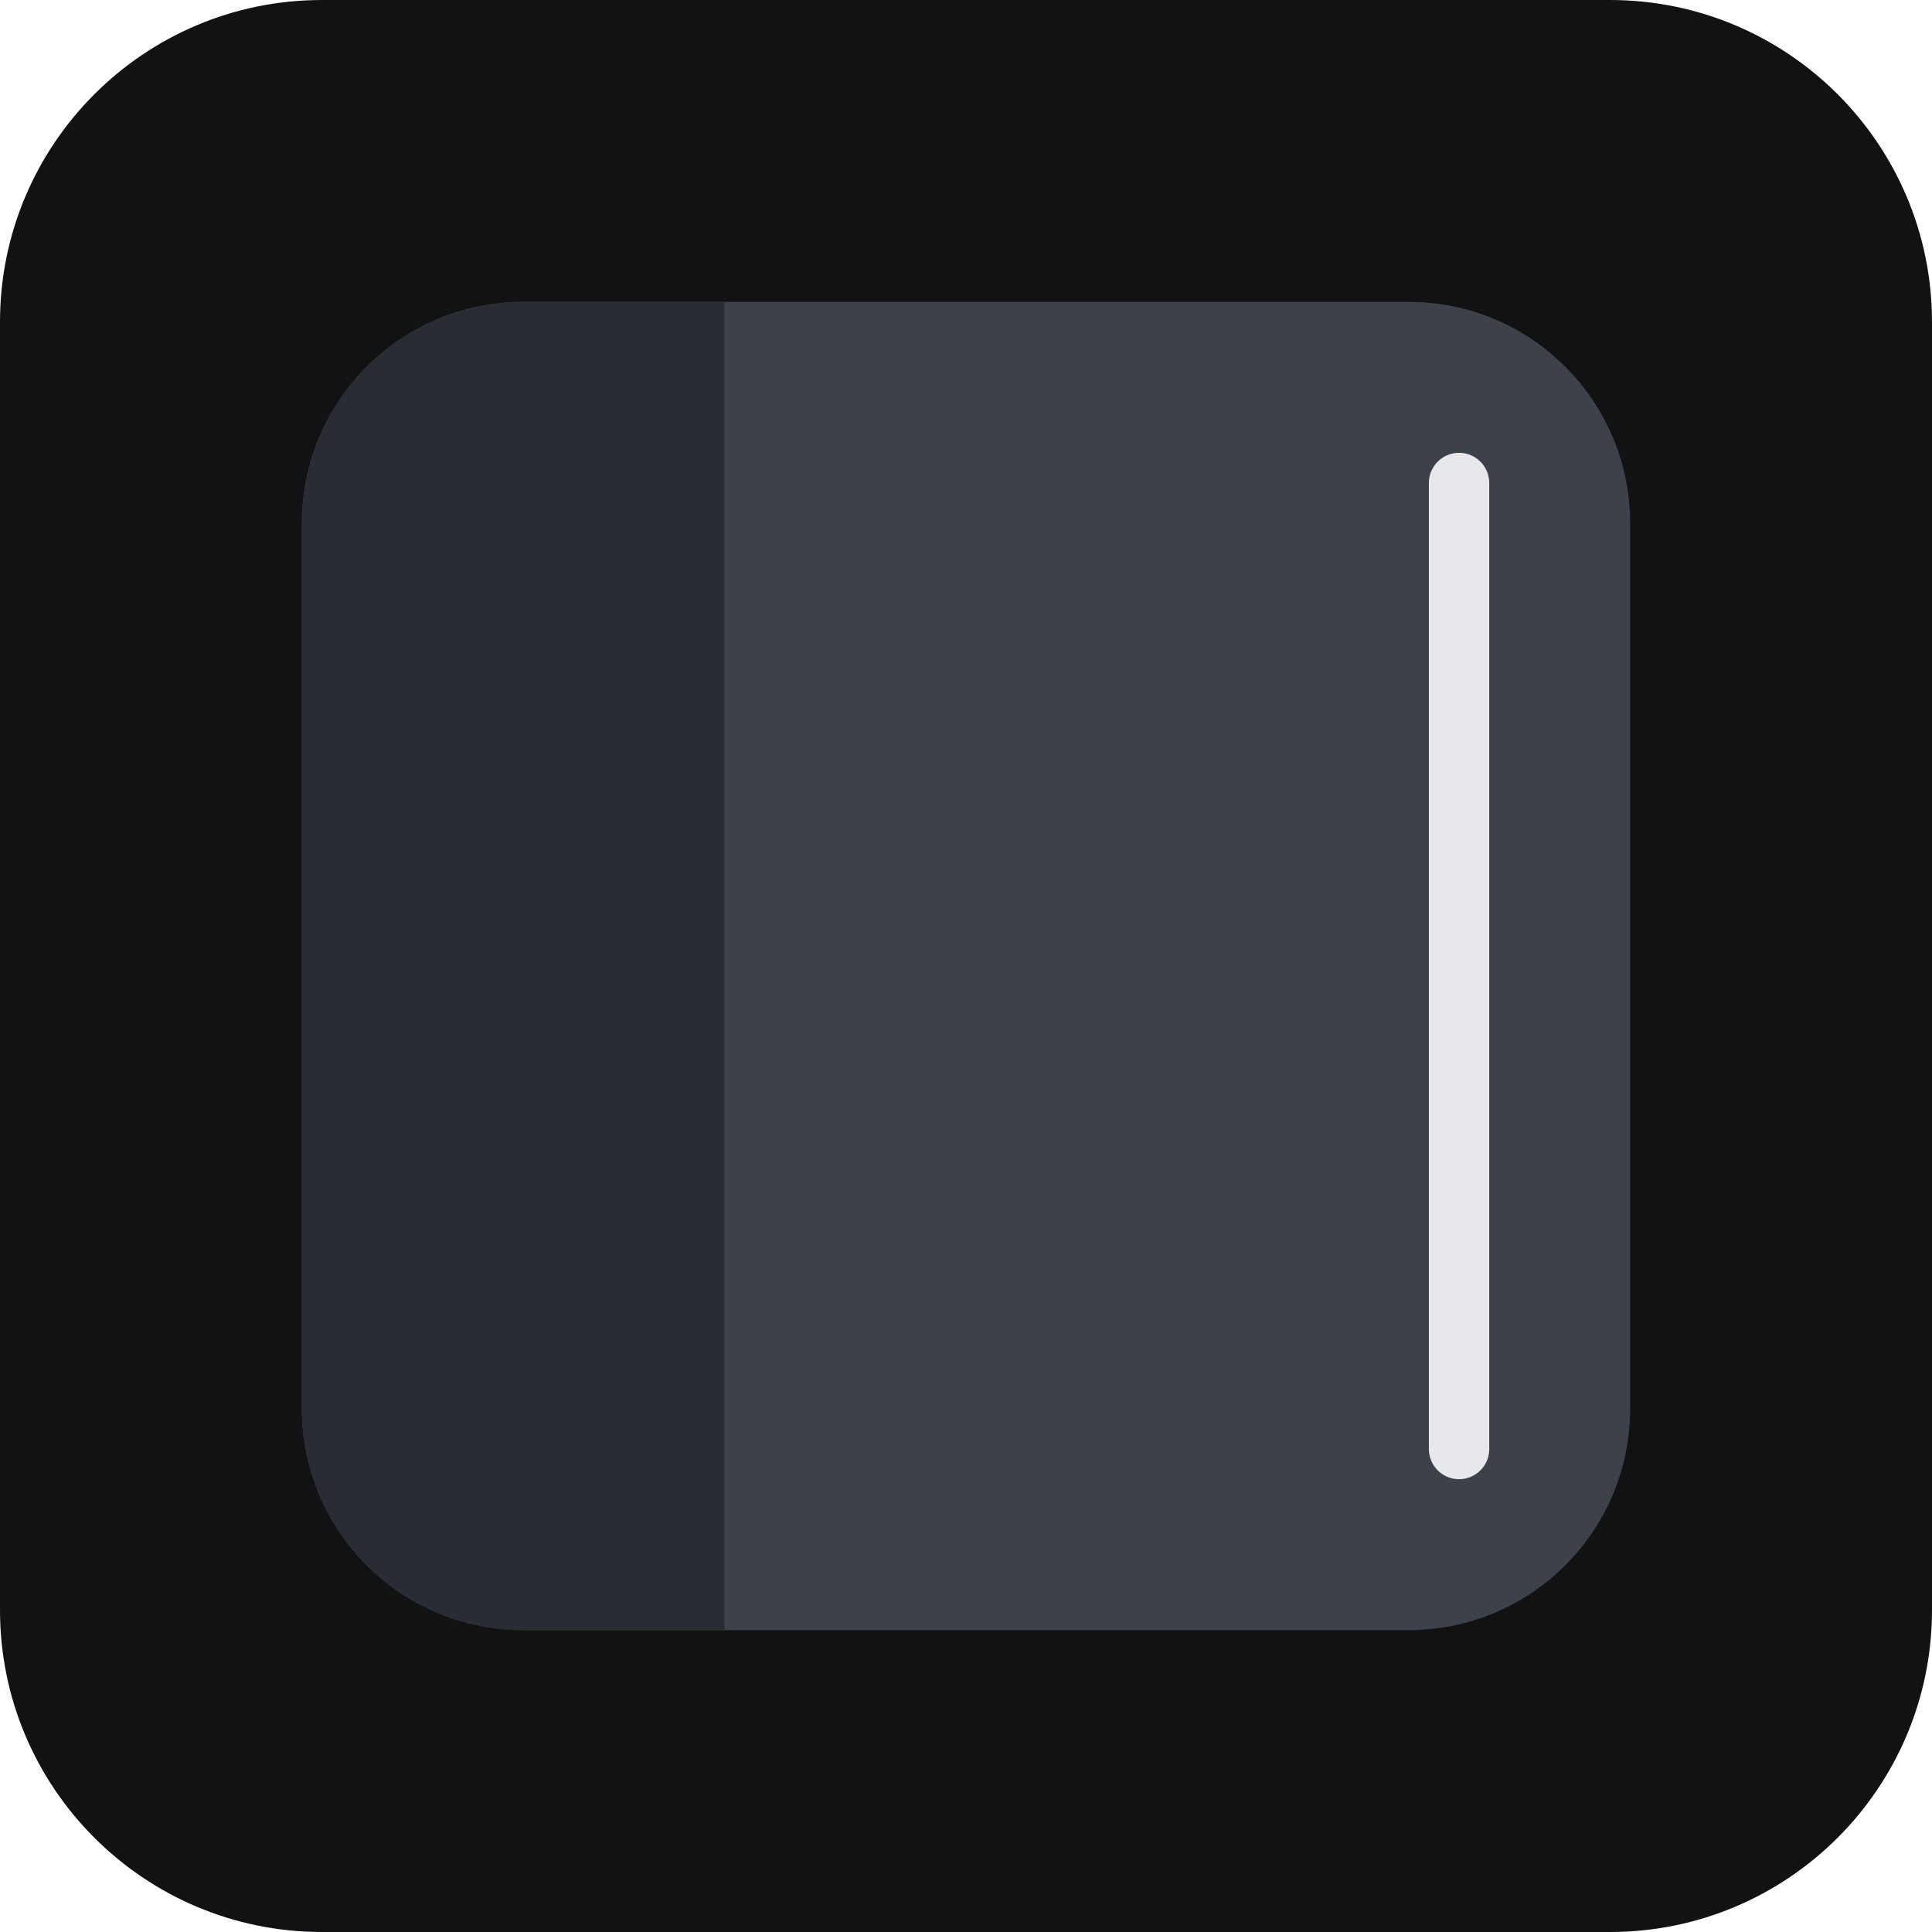
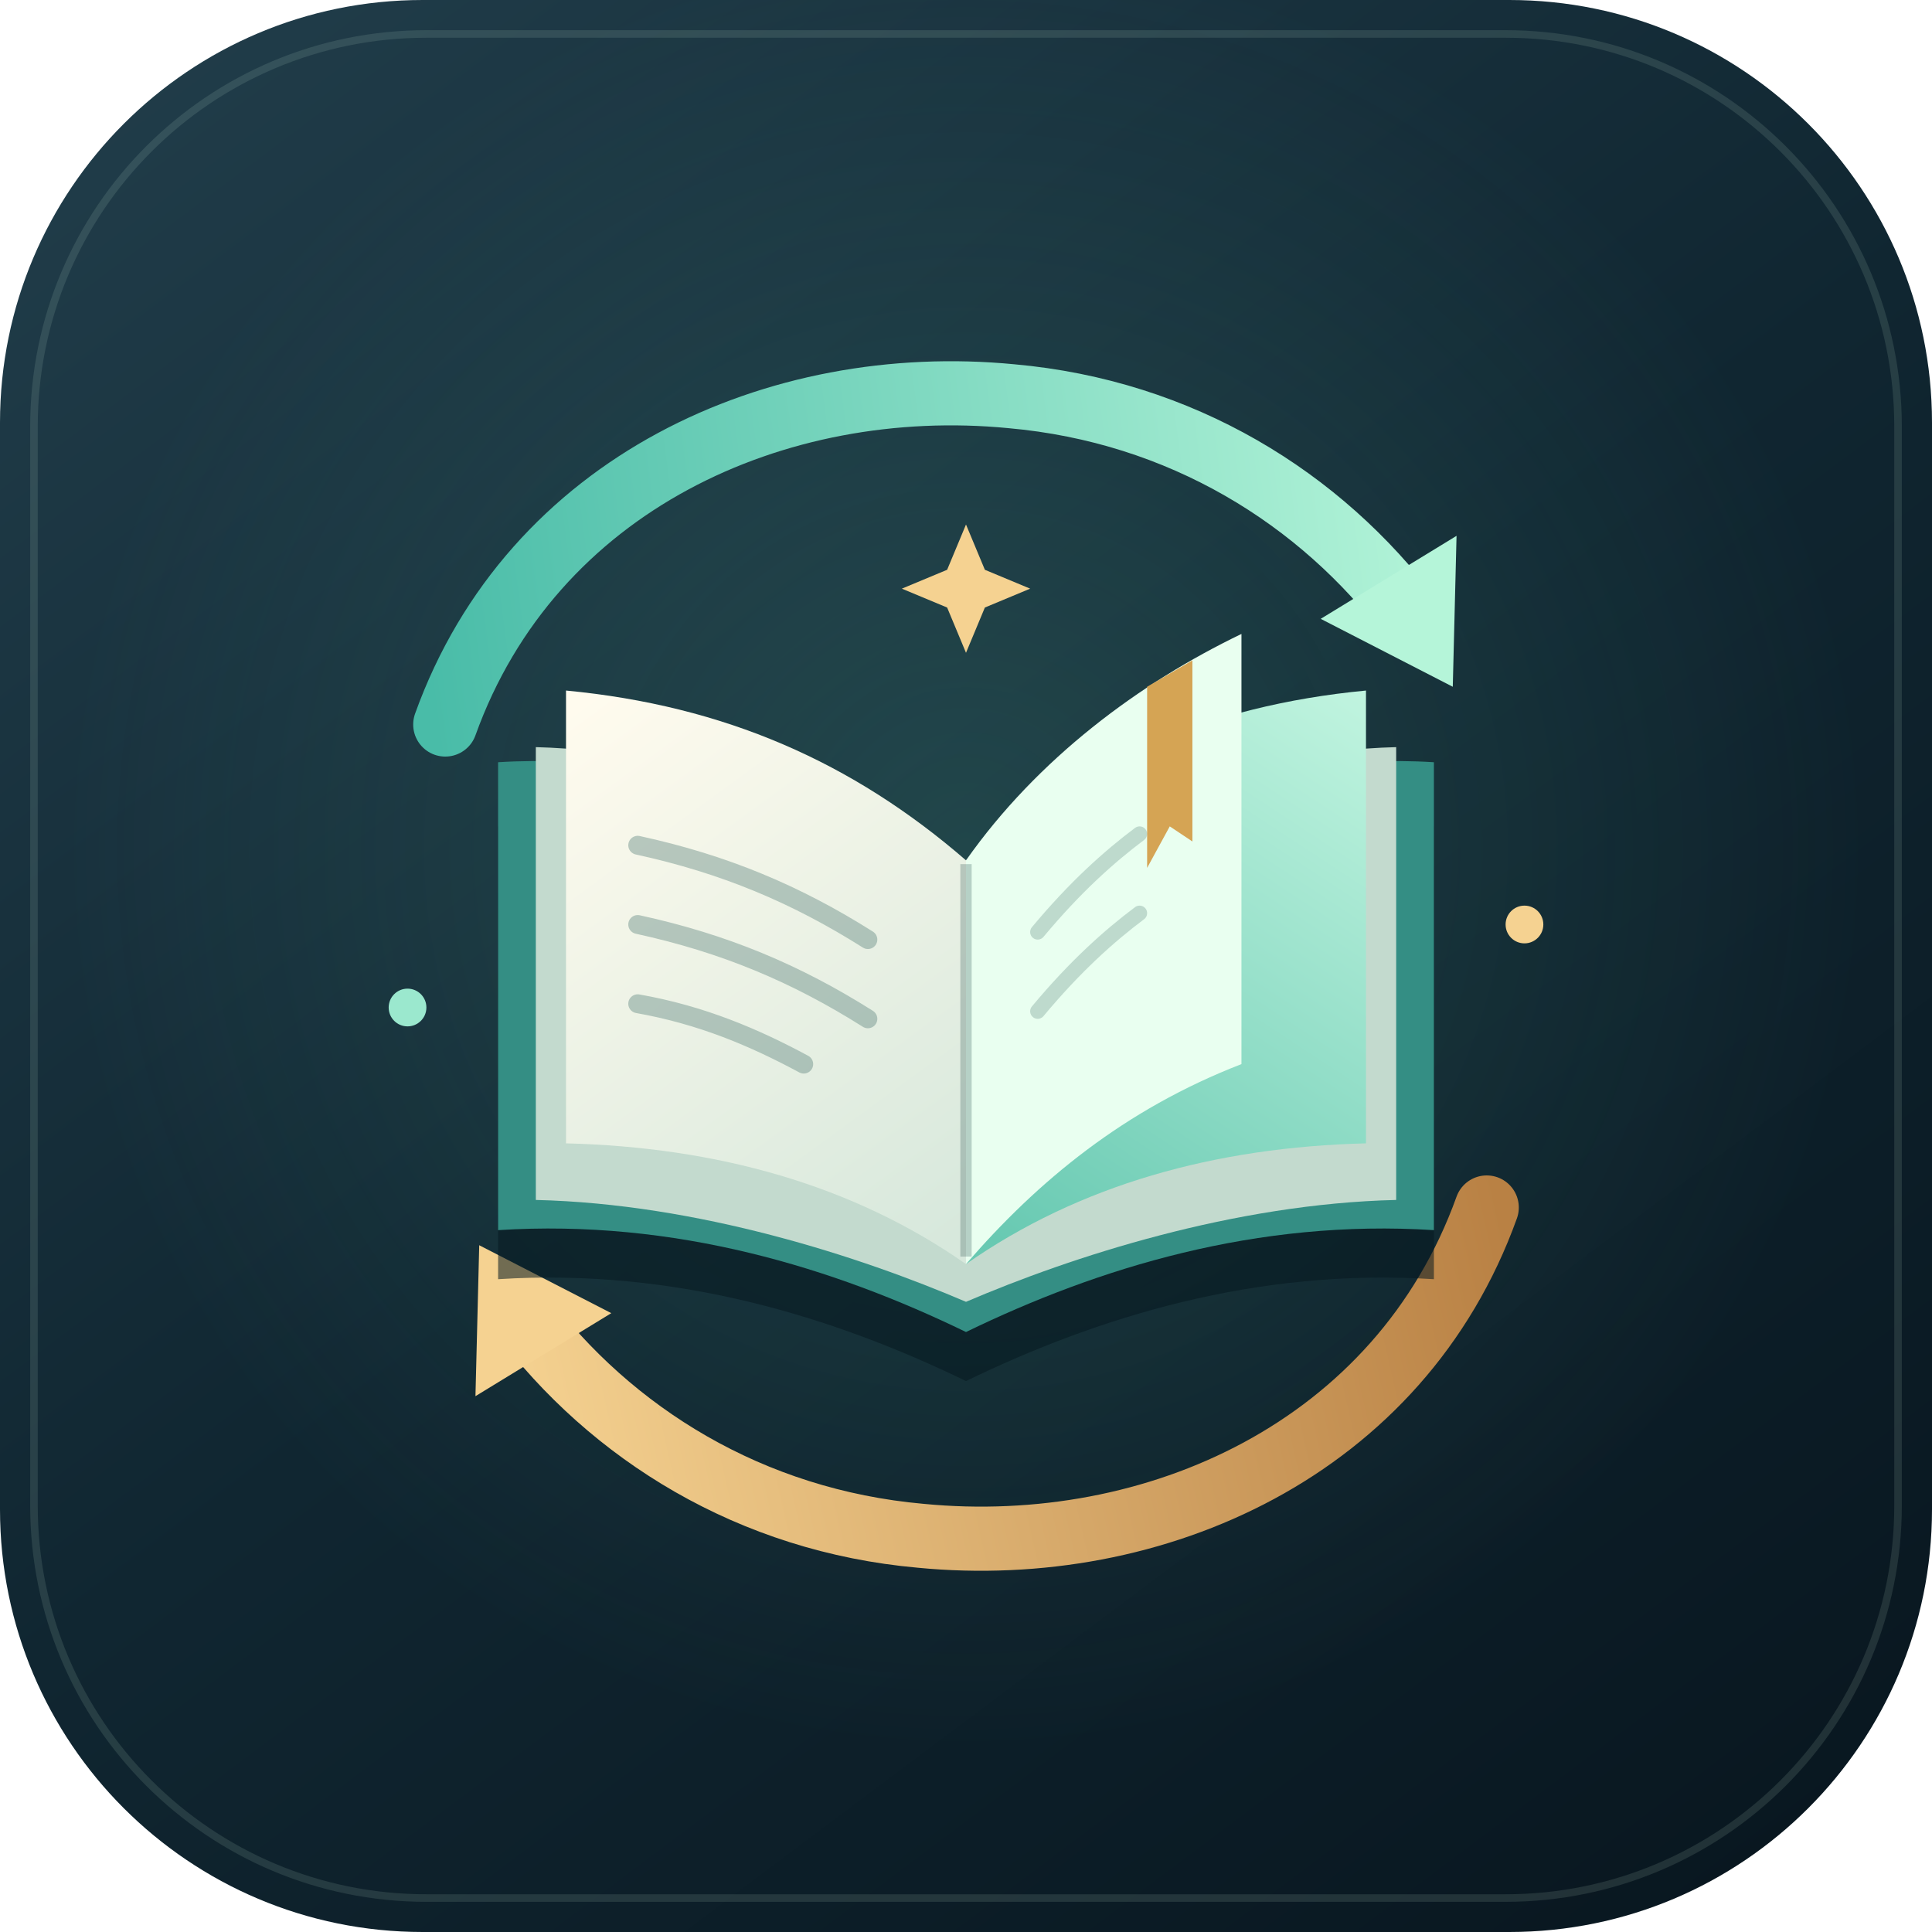
- <svg xmlns="http://www.w3.org/2000/svg" width="192" height="192" viewBox="0 0 192 192">
-   <rect width="192" height="192" rx="32" fill="#121215" />
-   <rect x="30" y="30" width="132" height="132" rx="22" fill="#3d4149" />
-   <path d="M30 52c0-12.15 9.85-22 22-22h20v132H52c-12.15 0-22-9.85-22-22V52Z" fill="#292c32" />
-   <path d="M145 48v96" stroke="#e8e8ec" stroke-width="6" stroke-linecap="round" />
+ <svg xmlns="http://www.w3.org/2000/svg" width="192" height="192" viewBox="0 0 512 512" fill="none">
+   <defs>
+     <linearGradient id="night" x1="64" y1="0" x2="448" y2="512" gradientUnits="userSpaceOnUse">
+       <stop stop-color="#203c49" />
+       <stop offset=".5" stop-color="#102631" />
+       <stop offset="1" stop-color="#091720" />
+     </linearGradient>
+     <radialGradient id="glow" cx="0" cy="0" r="1" gradientTransform="translate(256 225) rotate(90) scale(240)" gradientUnits="userSpaceOnUse">
+       <stop stop-color="#75e2c4" stop-opacity=".16" />
+       <stop offset="1" stop-color="#75e2c4" stop-opacity="0" />
+     </radialGradient>
+     <linearGradient id="mint" x1="112" y1="168" x2="385" y2="132" gradientUnits="userSpaceOnUse">
+       <stop stop-color="#49bca8" />
+       <stop offset="1" stop-color="#b5f5d9" />
+     </linearGradient>
+     <linearGradient id="gold" x1="400" y1="330" x2="139" y2="389" gradientUnits="userSpaceOnUse">
+       <stop stop-color="#b98144" />
+       <stop offset="1" stop-color="#f5d291" />
+     </linearGradient>
+     <linearGradient id="paper" x1="151" y1="188" x2="253" y2="328" gradientUnits="userSpaceOnUse">
+       <stop stop-color="#fffbee" />
+       <stop offset="1" stop-color="#d7e8dc" />
+     </linearGradient>
+     <linearGradient id="leaf" x1="360" y1="183" x2="264" y2="329" gradientUnits="userSpaceOnUse">
+       <stop stop-color="#c0f4df" />
+       <stop offset="1" stop-color="#68c9b2" />
+     </linearGradient>
+   </defs>
+   <rect width="512" height="512" rx="112" fill="url(#night)" />
+   <rect width="512" height="512" rx="112" fill="url(#glow)" />
+   <rect x="9" y="9" width="494" height="494" rx="104" stroke="#d0f5df" stroke-opacity=".12" stroke-width="2" />
+   <path d="M118 192C141 128 206 99 268 105C313 109 350 132 374 164" stroke="url(#mint)" stroke-width="17" stroke-linecap="round" />
+   <path d="m350 164 35 18 1-40" fill="#b5f5d9" />
+   <path d="M394 320C371 384 306 413 244 407C199 403 162 380 138 348" stroke="url(#gold)" stroke-width="17" stroke-linecap="round" />
+   <path d="m162 348-35-18-1 40" fill="#f5d291" />
+   <path d="M132 210C180 207 222 226 256 247C290 226 332 207 380 210V330C333 327 291 340 256 357C221 340 179 327 132 330Z" fill="#071820" fill-opacity=".55" transform="translate(0 9)" />
+   <path d="M132 202C180 199 222 218 256 239C290 218 332 199 380 202V326C333 323 291 336 256 353C221 336 179 323 132 326Z" fill="#348e84" />
+   <path d="M142 198C183 199 227 216 256 238C285 216 329 199 370 198V318C327 319 284 333 256 345C228 333 185 319 142 318Z" fill="#c3dace" />
+   <path d="M150 183C192 187 226 202 256 228V335C226 314 190 304 150 303Z" fill="url(#paper)" />
+   <path d="M362 183C320 187 286 202 256 228V335C286 314 322 304 362 303Z" fill="url(#leaf)" />
+   <path d="M256 228C275 201 302 181 329 168V282C298 294 275 313 256 335Z" fill="#e9fff0" />
+   <path d="M304 182 316 175V223L310 219 304 230Z" fill="#d5a454" />
+   <path d="M256 229V333" stroke="#173f41" stroke-opacity=".24" stroke-width="3" />
+   <path d="M169 224C192 229 211 237 230 249M169 245C192 250 211 258 230 270M169 266C186 269 200 275 213 282" stroke="#507a75" stroke-opacity=".38" stroke-width="5" stroke-linecap="round" />
+   <path d="M275 247C285 235 294 227 302 221M275 268C285 256 294 248 302 242" stroke="#507a75" stroke-opacity=".28" stroke-width="4" stroke-linecap="round" />
+   <path d="m256 139 5 12 12 5-12 5-5 12-5-12-12-5 12-5Z" fill="#f5d291" />
+   <circle cx="108" cy="267" r="5" fill="#9be8ce" />
+   <circle cx="404" cy="245" r="5" fill="#f5d291" />
</svg>
